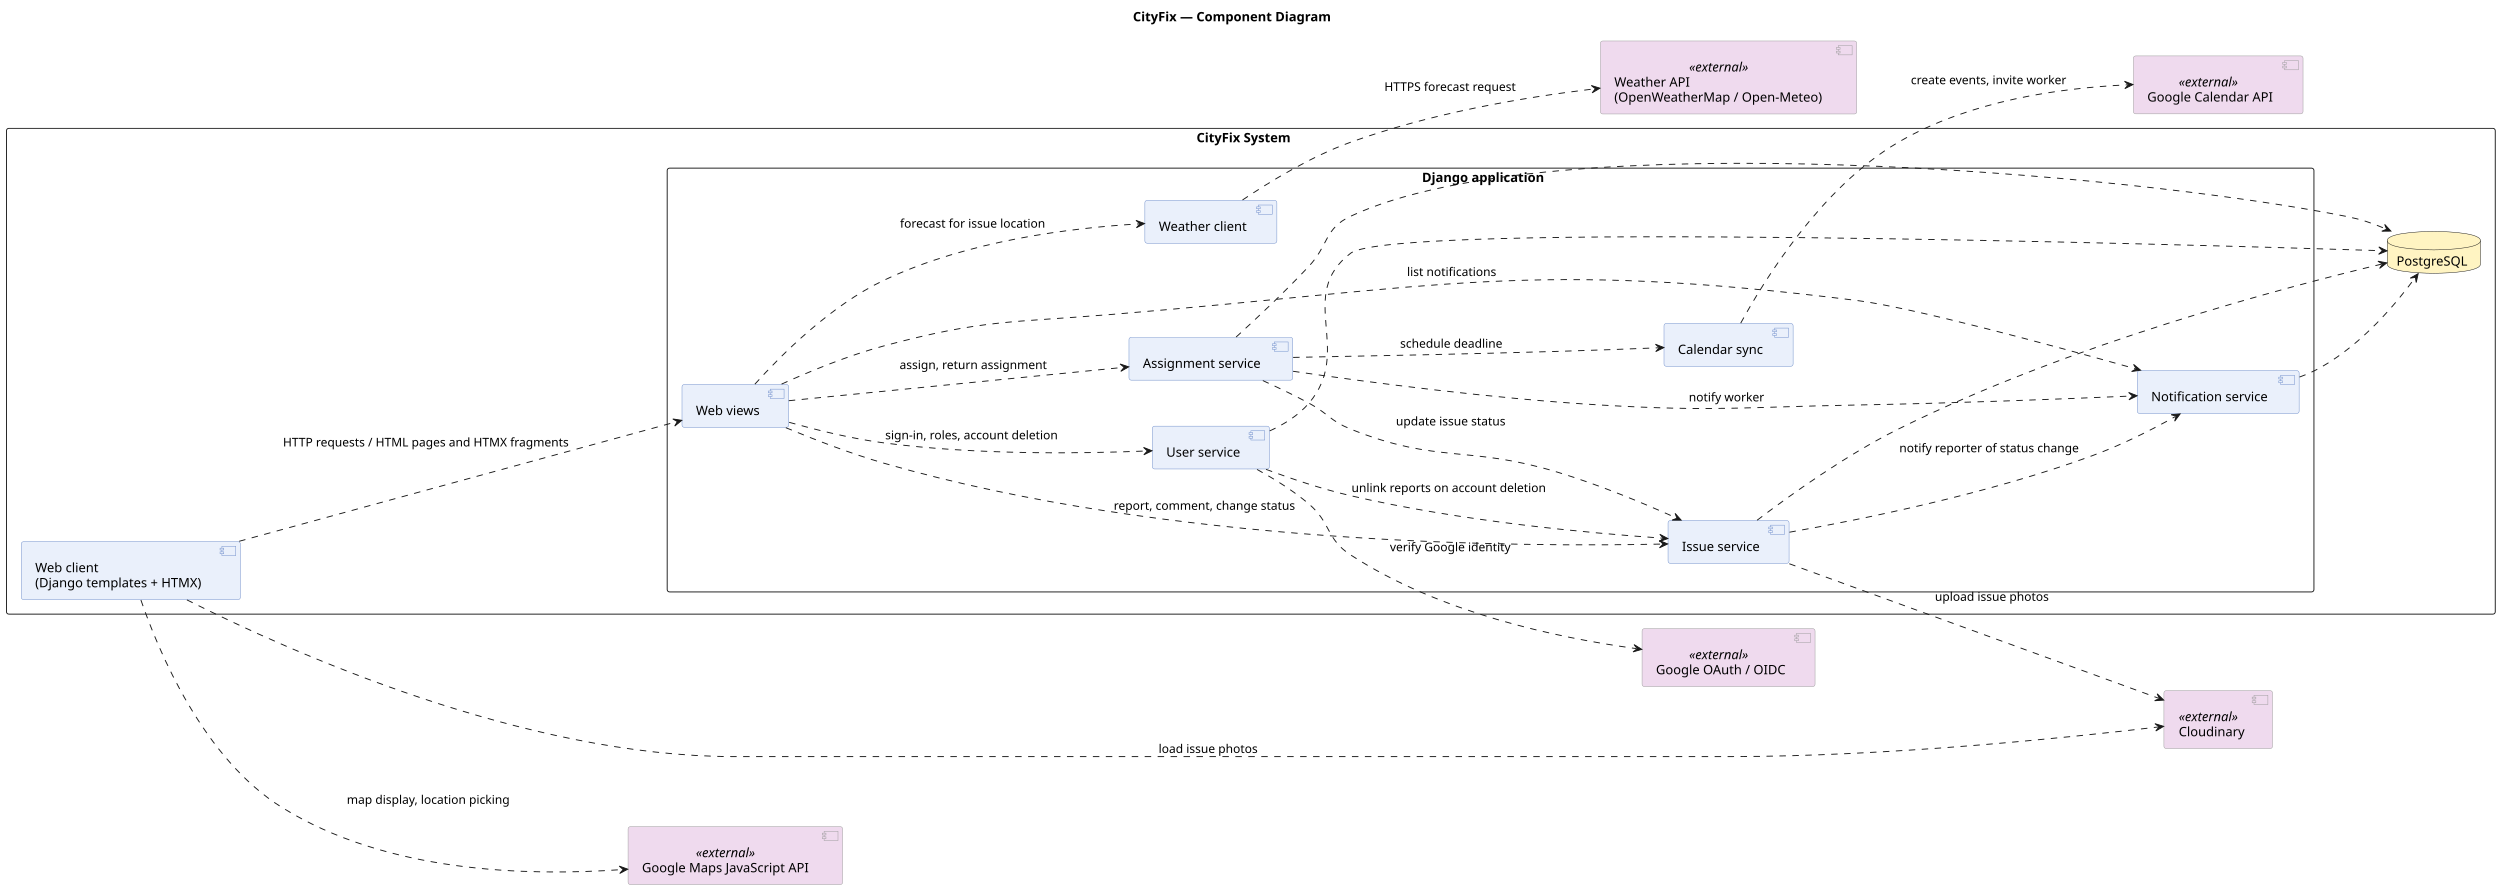
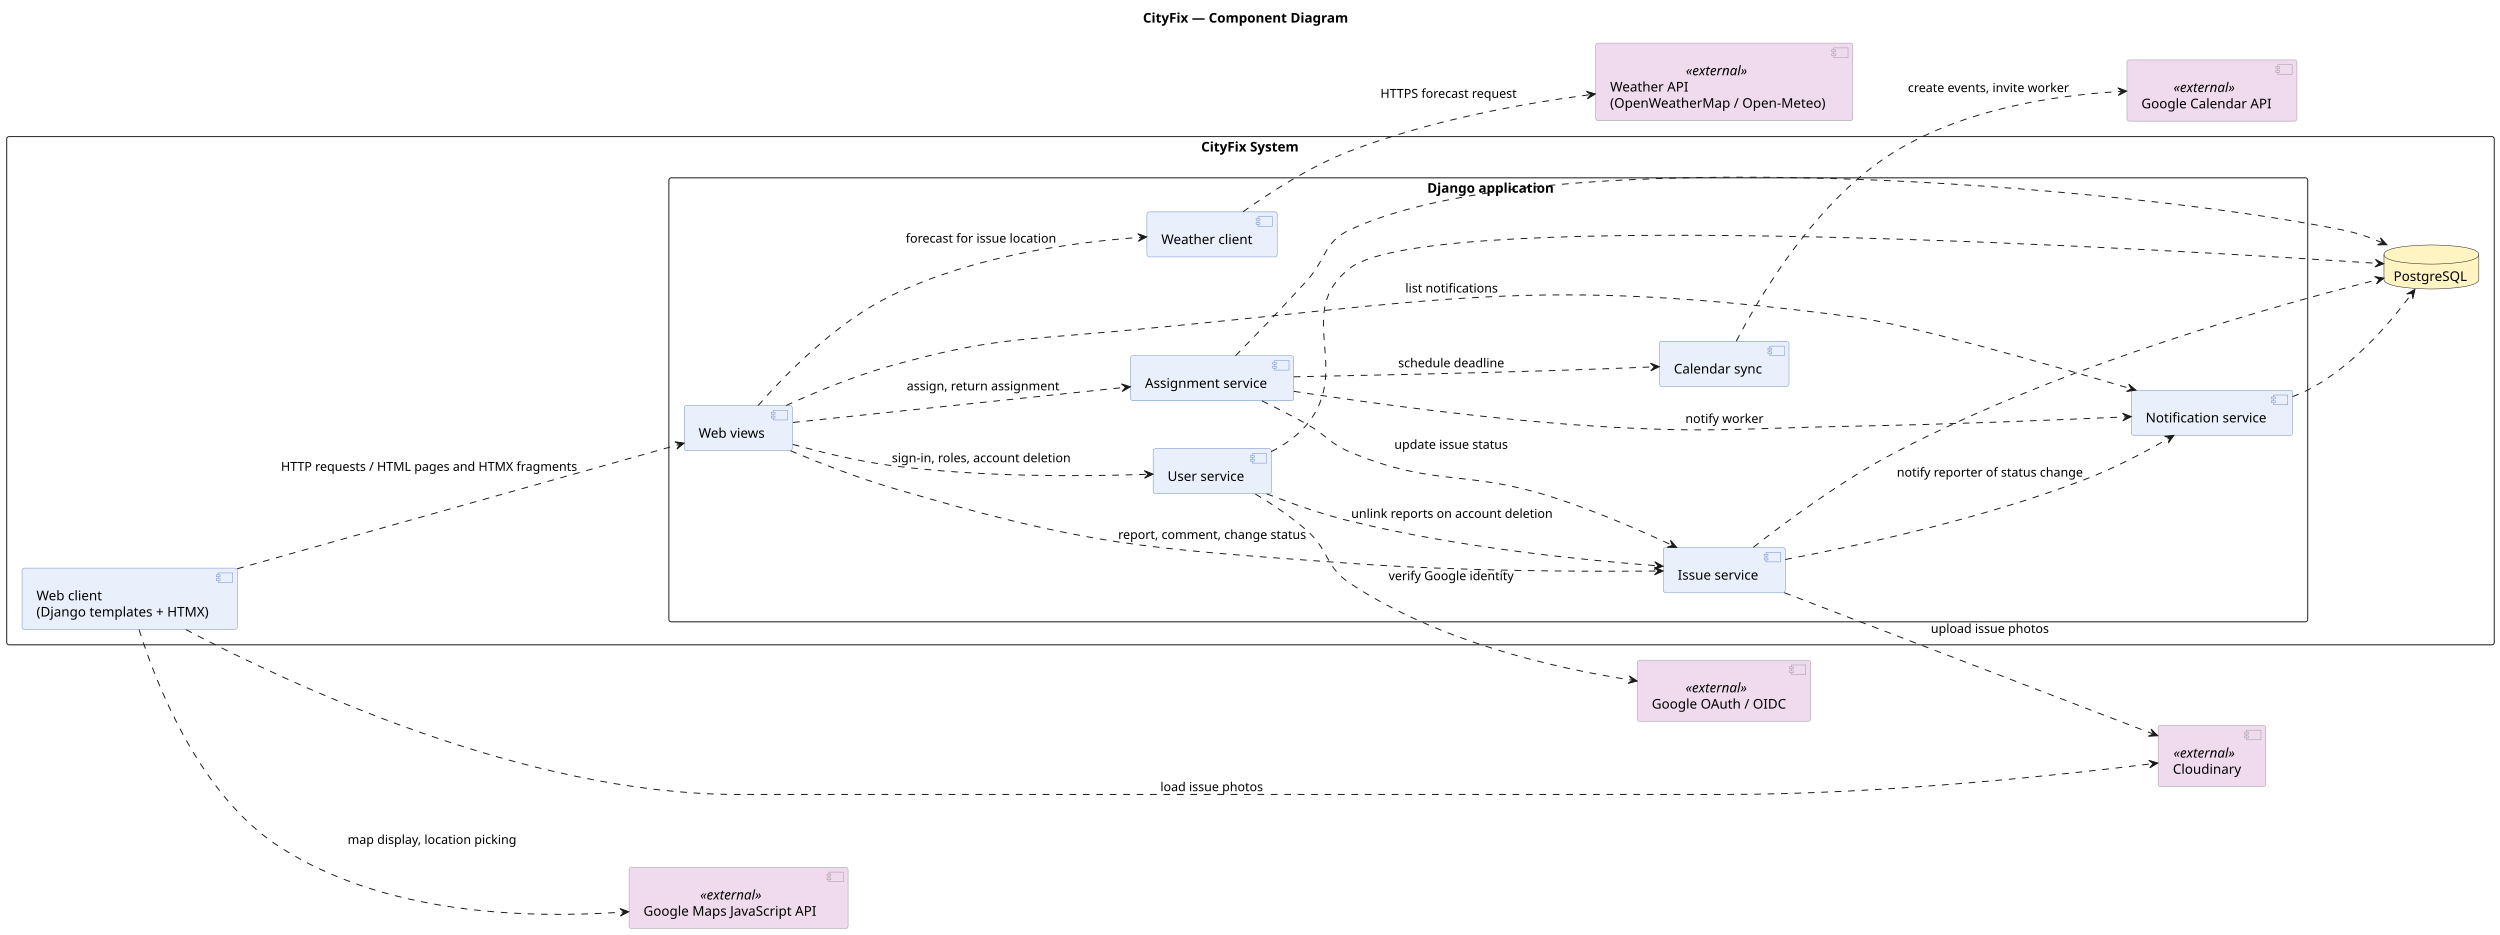
- <svg xmlns="http://www.w3.org/2000/svg" contentStyleType="text/css" data-diagram-type="DESCRIPTION" height="962px" preserveAspectRatio="none" style="width:2702px;height:962px;background:#FFFFFF;" version="1.1" viewBox="0 0 2702 962" width="2702px" zoomAndPan="magnify">
+ <svg xmlns="http://www.w3.org/2000/svg" contentStyleType="text/css" data-diagram-type="DESCRIPTION" height="974px" preserveAspectRatio="none" style="width:2607px;height:974px;background:#FFFFFF;" version="1.1" viewBox="0 0 2607 974" width="2607px" zoomAndPan="magnify">
  <defs />
  <g>
    <g class="title" data-source-line="1">
-       <text fill="#000000" font-family="sans-serif" font-size="14" font-weight="bold" lengthAdjust="spacing" textLength="239.976" x="1224.452" y="22.995">CityFix — Component Diagram</text>
+       <text fill="#000000" font-family="sans-serif" font-size="14" font-weight="bold" lengthAdjust="spacing" textLength="209.296" x="1191.852" y="23.562">CityFix — Component Diagram</text>
    </g>
    <g class="cluster" data-entity="CityFix System" data-source-line="12" data-uid="ent0002" id="cluster_CityFix System">
-       <rect fill="none" height="525" rx="2.5" ry="2.5" style="stroke:#181818;stroke-width:1;" width="2689.88" x="7" y="138.737" />
-       <text fill="#000000" font-family="sans-serif" font-size="14" font-weight="bold" lengthAdjust="spacing" textLength="117.476" x="1293.202" y="153.732">CityFix System</text>
+       <rect fill="none" height="530" rx="2.5" ry="2.5" style="stroke:#181818;stroke-width:1;" width="2594" x="7" y="142.44" />
+       <text fill="#000000" font-family="sans-serif" font-size="14" font-weight="bold" lengthAdjust="spacing" textLength="102.833" x="1252.583" y="158.002">CityFix System</text>
    </g>
    <g class="cluster" data-entity="Django application" data-source-line="14" data-uid="ent0004" id="cluster_Django application">
-       <rect fill="none" height="458" rx="2.5" ry="2.5" style="stroke:#181818;stroke-width:1;" width="1779.8" x="721.1" y="181.737" />
-       <text fill="#000000" font-family="sans-serif" font-size="14" font-weight="bold" lengthAdjust="spacing" textLength="148.258" x="1536.871" y="196.732">Django application</text>
+       <rect fill="none" height="463" rx="2.5" ry="2.5" style="stroke:#181818;stroke-width:1;" width="1709" x="697.5" y="185.44" />
+       <text fill="#000000" font-family="sans-serif" font-size="14" font-weight="bold" lengthAdjust="spacing" textLength="127.449" x="1488.275" y="201.002">Django application</text>
    </g>
    <g class="entity" data-entity="web" data-source-line="13" data-uid="ent0003" id="entity_web">
-       <rect fill="#EAF0FB" height="62.594" rx="2.5" ry="2.5" style="stroke:#6B8BC9;stroke-width:0.5;" width="236.82" x="23" y="585.447" />
-       <rect fill="#EAF0FB" height="10" style="stroke:#6B8BC9;stroke-width:0.5;" width="15" x="239.82" y="590.447" />
-       <rect fill="#EAF0FB" height="2" style="stroke:#6B8BC9;stroke-width:0.5;" width="4" x="237.82" y="592.447" />
-       <rect fill="#EAF0FB" height="2" style="stroke:#6B8BC9;stroke-width:0.5;" width="4" x="237.82" y="596.447" />
-       <text fill="#000000" font-family="sans-serif" font-size="14" lengthAdjust="spacing" textLength="74.245" x="38" y="618.442">Web client</text>
-       <text fill="#000000" font-family="sans-serif" font-size="14" lengthAdjust="spacing" textLength="196.82" x="38" y="634.739">(Django templates + HTMX)</text>
+       <rect fill="#EAF0FB" height="63.879" rx="2.5" ry="2.5" style="stroke:#6B8BC9;stroke-width:0.5;" width="224.495" x="23" y="592.439" />
+       <rect fill="#EAF0FB" height="10" style="stroke:#6B8BC9;stroke-width:0.5;" width="15" x="227.495" y="597.439" />
+       <rect fill="#EAF0FB" height="2" style="stroke:#6B8BC9;stroke-width:0.5;" width="4" x="225.495" y="599.439" />
+       <rect fill="#EAF0FB" height="2" style="stroke:#6B8BC9;stroke-width:0.5;" width="4" x="225.495" y="603.439" />
+       <text fill="#000000" font-family="sans-serif" font-size="14" lengthAdjust="spacing" textLength="70.26" x="38" y="626.002">Web client</text>
+       <text fill="#000000" font-family="sans-serif" font-size="14" lengthAdjust="spacing" textLength="184.495" x="38" y="642.941">(Django templates + HTMX)</text>
    </g>
    <g class="entity" data-entity="db" data-source-line="23" data-uid="ent0012" id="entity_db">
-       <path d="M2580.13,260.087 C2580.13,250.087 2630.506,250.087 2630.506,250.087 C2630.506,250.087 2680.883,250.087 2680.883,260.087 L2680.883,285.384 C2680.883,295.384 2630.506,295.384 2630.506,295.384 C2630.506,295.384 2580.13,295.384 2580.13,285.384 L2580.13,260.087" fill="#FFF4C2" style="stroke:#181818;stroke-width:0.5;" />
-       <path d="M2580.13,260.087 C2580.13,270.087 2630.506,270.087 2630.506,270.087 C2630.506,270.087 2680.883,270.087 2680.883,260.087" fill="none" style="stroke:#181818;stroke-width:0.5;" />
-       <text fill="#000000" font-family="sans-serif" font-size="14" lengthAdjust="spacing" textLength="80.753" x="2590.13" y="287.082">PostgreSQL</text>
+       <path d="M2486,265.44 C2486,255.44 2535.464,255.44 2535.464,255.44 C2535.464,255.44 2584.928,255.44 2584.928,265.44 L2584.928,291.379 C2584.928,301.379 2535.464,301.379 2535.464,301.379 C2535.464,301.379 2486,301.379 2486,291.379 L2486,265.44" fill="#FFF4C2" style="stroke:#181818;stroke-width:0.5;" />
+       <path d="M2486,265.44 C2486,275.44 2535.464,275.44 2535.464,275.44 C2535.464,275.44 2584.928,275.44 2584.928,265.44" fill="none" style="stroke:#181818;stroke-width:0.5;" />
+       <text fill="#000000" font-family="sans-serif" font-size="14" lengthAdjust="spacing" textLength="78.928" x="2496" y="293.002">PostgreSQL</text>
    </g>
    <g class="entity" data-entity="views" data-source-line="15" data-uid="ent0005" id="entity_views">
-       <rect fill="#EAF0FB" height="46.297" rx="2.5" ry="2.5" style="stroke:#6B8BC9;stroke-width:0.5;" width="115.325" x="737.1" y="415.587" />
-       <rect fill="#EAF0FB" height="10" style="stroke:#6B8BC9;stroke-width:0.5;" width="15" x="832.425" y="420.587" />
-       <rect fill="#EAF0FB" height="2" style="stroke:#6B8BC9;stroke-width:0.5;" width="4" x="830.425" y="422.587" />
-       <rect fill="#EAF0FB" height="2" style="stroke:#6B8BC9;stroke-width:0.5;" width="4" x="830.425" y="426.587" />
-       <text fill="#000000" font-family="sans-serif" font-size="14" lengthAdjust="spacing" textLength="75.325" x="752.1" y="448.582">Web views</text>
+       <rect fill="#EAF0FB" height="46.94" rx="2.5" ry="2.5" style="stroke:#6B8BC9;stroke-width:0.5;" width="112.734" x="713.5" y="422.94" />
+       <rect fill="#EAF0FB" height="10" style="stroke:#6B8BC9;stroke-width:0.5;" width="15" x="806.234" y="427.94" />
+       <rect fill="#EAF0FB" height="2" style="stroke:#6B8BC9;stroke-width:0.5;" width="4" x="804.234" y="429.94" />
+       <rect fill="#EAF0FB" height="2" style="stroke:#6B8BC9;stroke-width:0.5;" width="4" x="804.234" y="433.94" />
+       <text fill="#000000" font-family="sans-serif" font-size="14" lengthAdjust="spacing" textLength="72.734" x="728.5" y="456.502">Web views</text>
    </g>
    <g class="entity" data-entity="users" data-source-line="16" data-uid="ent0006" id="entity_users">
-       <rect fill="#EAF0FB" height="46.297" rx="2.5" ry="2.5" style="stroke:#6B8BC9;stroke-width:0.5;" width="126.509" x="1245.45" y="460.587" />
-       <rect fill="#EAF0FB" height="10" style="stroke:#6B8BC9;stroke-width:0.5;" width="15" x="1351.959" y="465.587" />
-       <rect fill="#EAF0FB" height="2" style="stroke:#6B8BC9;stroke-width:0.5;" width="4" x="1349.959" y="467.587" />
-       <rect fill="#EAF0FB" height="2" style="stroke:#6B8BC9;stroke-width:0.5;" width="4" x="1349.959" y="471.587" />
-       <text fill="#000000" font-family="sans-serif" font-size="14" lengthAdjust="spacing" textLength="86.509" x="1260.45" y="493.582">User service</text>
+       <rect fill="#EAF0FB" height="46.94" rx="2.5" ry="2.5" style="stroke:#6B8BC9;stroke-width:0.5;" width="123.419" x="1202.5" y="467.94" />
+       <rect fill="#EAF0FB" height="10" style="stroke:#6B8BC9;stroke-width:0.5;" width="15" x="1305.919" y="472.94" />
+       <rect fill="#EAF0FB" height="2" style="stroke:#6B8BC9;stroke-width:0.5;" width="4" x="1303.919" y="474.94" />
+       <rect fill="#EAF0FB" height="2" style="stroke:#6B8BC9;stroke-width:0.5;" width="4" x="1303.919" y="478.94" />
+       <text fill="#000000" font-family="sans-serif" font-size="14" lengthAdjust="spacing" textLength="83.419" x="1217.5" y="501.502">User service</text>
    </g>
    <g class="entity" data-entity="issues" data-source-line="17" data-uid="ent0007" id="entity_issues">
-       <rect fill="#EAF0FB" height="46.297" rx="2.5" ry="2.5" style="stroke:#6B8BC9;stroke-width:0.5;" width="130.802" x="1802.83" y="562.587" />
-       <rect fill="#EAF0FB" height="10" style="stroke:#6B8BC9;stroke-width:0.5;" width="15" x="1913.632" y="567.587" />
-       <rect fill="#EAF0FB" height="2" style="stroke:#6B8BC9;stroke-width:0.5;" width="4" x="1911.632" y="569.587" />
-       <rect fill="#EAF0FB" height="2" style="stroke:#6B8BC9;stroke-width:0.5;" width="4" x="1911.632" y="573.587" />
-       <text fill="#000000" font-family="sans-serif" font-size="14" lengthAdjust="spacing" textLength="90.802" x="1817.83" y="595.582">Issue service</text>
+       <rect fill="#EAF0FB" height="46.94" rx="2.5" ry="2.5" style="stroke:#6B8BC9;stroke-width:0.5;" width="127.158" x="1734.5" y="570.939" />
+       <rect fill="#EAF0FB" height="10" style="stroke:#6B8BC9;stroke-width:0.5;" width="15" x="1841.658" y="575.939" />
+       <rect fill="#EAF0FB" height="2" style="stroke:#6B8BC9;stroke-width:0.5;" width="4" x="1839.658" y="577.939" />
+       <rect fill="#EAF0FB" height="2" style="stroke:#6B8BC9;stroke-width:0.5;" width="4" x="1839.658" y="581.939" />
+       <text fill="#000000" font-family="sans-serif" font-size="14" lengthAdjust="spacing" textLength="87.158" x="1749.5" y="604.502">Issue service</text>
    </g>
    <g class="entity" data-entity="assignments" data-source-line="18" data-uid="ent0008" id="entity_assignments">
-       <rect fill="#EAF0FB" height="46.297" rx="2.5" ry="2.5" style="stroke:#6B8BC9;stroke-width:0.5;" width="177.026" x="1220.19" y="364.587" />
-       <rect fill="#EAF0FB" height="10" style="stroke:#6B8BC9;stroke-width:0.5;" width="15" x="1377.216" y="369.587" />
-       <rect fill="#EAF0FB" height="2" style="stroke:#6B8BC9;stroke-width:0.5;" width="4" x="1375.216" y="371.587" />
-       <rect fill="#EAF0FB" height="2" style="stroke:#6B8BC9;stroke-width:0.5;" width="4" x="1375.216" y="375.587" />
-       <text fill="#000000" font-family="sans-serif" font-size="14" lengthAdjust="spacing" textLength="137.026" x="1235.19" y="397.582">Assignment service</text>
+       <rect fill="#EAF0FB" height="46.94" rx="2.5" ry="2.5" style="stroke:#6B8BC9;stroke-width:0.5;" width="170.143" x="1179" y="370.94" />
+       <rect fill="#EAF0FB" height="10" style="stroke:#6B8BC9;stroke-width:0.5;" width="15" x="1329.143" y="375.94" />
+       <rect fill="#EAF0FB" height="2" style="stroke:#6B8BC9;stroke-width:0.5;" width="4" x="1327.143" y="377.94" />
+       <rect fill="#EAF0FB" height="2" style="stroke:#6B8BC9;stroke-width:0.5;" width="4" x="1327.143" y="381.94" />
+       <text fill="#000000" font-family="sans-serif" font-size="14" lengthAdjust="spacing" textLength="130.143" x="1194" y="404.502">Assignment service</text>
    </g>
    <g class="entity" data-entity="notifications" data-source-line="19" data-uid="ent0009" id="entity_notifications">
-       <rect fill="#EAF0FB" height="46.297" rx="2.5" ry="2.5" style="stroke:#6B8BC9;stroke-width:0.5;" width="174.928" x="2309.98" y="400.587" />
-       <rect fill="#EAF0FB" height="10" style="stroke:#6B8BC9;stroke-width:0.5;" width="15" x="2464.908" y="405.587" />
-       <rect fill="#EAF0FB" height="2" style="stroke:#6B8BC9;stroke-width:0.5;" width="4" x="2462.908" y="407.587" />
-       <rect fill="#EAF0FB" height="2" style="stroke:#6B8BC9;stroke-width:0.5;" width="4" x="2462.908" y="411.587" />
-       <text fill="#000000" font-family="sans-serif" font-size="14" lengthAdjust="spacing" textLength="134.928" x="2324.98" y="433.582">Notification service</text>
+       <rect fill="#EAF0FB" height="46.94" rx="2.5" ry="2.5" style="stroke:#6B8BC9;stroke-width:0.5;" width="168.16" x="2222.5" y="406.94" />
+       <rect fill="#EAF0FB" height="10" style="stroke:#6B8BC9;stroke-width:0.5;" width="15" x="2370.66" y="411.94" />
+       <rect fill="#EAF0FB" height="2" style="stroke:#6B8BC9;stroke-width:0.5;" width="4" x="2368.66" y="413.94" />
+       <rect fill="#EAF0FB" height="2" style="stroke:#6B8BC9;stroke-width:0.5;" width="4" x="2368.66" y="417.94" />
+       <text fill="#000000" font-family="sans-serif" font-size="14" lengthAdjust="spacing" textLength="128.16" x="2237.5" y="440.502">Notification service</text>
    </g>
    <g class="entity" data-entity="cal" data-source-line="20" data-uid="ent0010" id="entity_cal">
-       <rect fill="#EAF0FB" height="46.297" rx="2.5" ry="2.5" style="stroke:#6B8BC9;stroke-width:0.5;" width="139.552" x="1798.45" y="349.587" />
-       <rect fill="#EAF0FB" height="10" style="stroke:#6B8BC9;stroke-width:0.5;" width="15" x="1918.002" y="354.587" />
-       <rect fill="#EAF0FB" height="2" style="stroke:#6B8BC9;stroke-width:0.5;" width="4" x="1916.002" y="356.587" />
-       <rect fill="#EAF0FB" height="2" style="stroke:#6B8BC9;stroke-width:0.5;" width="4" x="1916.002" y="360.587" />
-       <text fill="#000000" font-family="sans-serif" font-size="14" lengthAdjust="spacing" textLength="99.552" x="1813.45" y="382.582">Calendar sync</text>
+       <rect fill="#EAF0FB" height="46.94" rx="2.5" ry="2.5" style="stroke:#6B8BC9;stroke-width:0.5;" width="135.081" x="1730.5" y="355.94" />
+       <rect fill="#EAF0FB" height="10" style="stroke:#6B8BC9;stroke-width:0.5;" width="15" x="1845.581" y="360.94" />
+       <rect fill="#EAF0FB" height="2" style="stroke:#6B8BC9;stroke-width:0.5;" width="4" x="1843.581" y="362.94" />
+       <rect fill="#EAF0FB" height="2" style="stroke:#6B8BC9;stroke-width:0.5;" width="4" x="1843.581" y="366.94" />
+       <text fill="#000000" font-family="sans-serif" font-size="14" lengthAdjust="spacing" textLength="95.081" x="1745.5" y="389.502">Calendar sync</text>
    </g>
    <g class="entity" data-entity="wx" data-source-line="21" data-uid="ent0011" id="entity_wx">
-       <rect fill="#EAF0FB" height="46.297" rx="2.5" ry="2.5" style="stroke:#6B8BC9;stroke-width:0.5;" width="142.669" x="1237.37" y="216.587" />
-       <rect fill="#EAF0FB" height="10" style="stroke:#6B8BC9;stroke-width:0.5;" width="15" x="1360.039" y="221.587" />
-       <rect fill="#EAF0FB" height="2" style="stroke:#6B8BC9;stroke-width:0.5;" width="4" x="1358.039" y="223.587" />
-       <rect fill="#EAF0FB" height="2" style="stroke:#6B8BC9;stroke-width:0.5;" width="4" x="1358.039" y="227.587" />
-       <text fill="#000000" font-family="sans-serif" font-size="14" lengthAdjust="spacing" textLength="102.669" x="1252.37" y="249.582">Weather client</text>
+       <rect fill="#EAF0FB" height="46.94" rx="2.5" ry="2.5" style="stroke:#6B8BC9;stroke-width:0.5;" width="135.84" x="1196" y="220.94" />
+       <rect fill="#EAF0FB" height="10" style="stroke:#6B8BC9;stroke-width:0.5;" width="15" x="1311.84" y="225.94" />
+       <rect fill="#EAF0FB" height="2" style="stroke:#6B8BC9;stroke-width:0.5;" width="4" x="1309.84" y="227.94" />
+       <rect fill="#EAF0FB" height="2" style="stroke:#6B8BC9;stroke-width:0.5;" width="4" x="1309.84" y="231.94" />
+       <text fill="#000000" font-family="sans-serif" font-size="14" lengthAdjust="spacing" textLength="95.84" x="1211" y="254.502">Weather client</text>
    </g>
    <g class="entity" data-entity="maps" data-source-line="25" data-uid="ent0013" id="entity_maps">
-       <rect fill="#EFDAEE" height="62.594" rx="2.5" ry="2.5" style="stroke:#999999;stroke-width:0.5;" width="231.885" x="678.82" y="893.447" />
-       <rect fill="#EFDAEE" height="10" style="stroke:#999999;stroke-width:0.5;" width="15" x="890.705" y="898.447" />
-       <rect fill="#EFDAEE" height="2" style="stroke:#999999;stroke-width:0.5;" width="4" x="888.705" y="900.447" />
-       <rect fill="#EFDAEE" height="2" style="stroke:#999999;stroke-width:0.5;" width="4" x="888.705" y="904.447" />
-       <text fill="#000000" font-family="sans-serif" font-size="14" font-style="italic" lengthAdjust="spacing" textLength="75.38" x="752.072" y="926.442">«external»</text>
-       <text fill="#000000" font-family="sans-serif" font-size="14" lengthAdjust="spacing" textLength="191.885" x="693.82" y="942.739">Google Maps JavaScript API</text>
+       <rect fill="#EFDAEE" height="63.879" rx="2.5" ry="2.5" style="stroke:#999999;stroke-width:0.5;" width="228.392" x="656" y="904.439" />
+       <rect fill="#EFDAEE" height="10" style="stroke:#999999;stroke-width:0.5;" width="15" x="864.392" y="909.439" />
+       <rect fill="#EFDAEE" height="2" style="stroke:#999999;stroke-width:0.5;" width="4" x="862.392" y="911.439" />
+       <rect fill="#EFDAEE" height="2" style="stroke:#999999;stroke-width:0.5;" width="4" x="862.392" y="915.439" />
+       <text fill="#000000" font-family="sans-serif" font-size="14" font-style="italic" lengthAdjust="spacing" textLength="70.212" x="730.09" y="938.002">«external»</text>
+       <text fill="#000000" font-family="sans-serif" font-size="14" lengthAdjust="spacing" textLength="188.392" x="671" y="954.941">Google Maps JavaScript API</text>
    </g>
    <g class="entity" data-entity="oauth" data-source-line="26" data-uid="ent0014" id="entity_oauth">
-       <rect fill="#EFDAEE" height="62.594" rx="2.5" ry="2.5" style="stroke:#999999;stroke-width:0.5;" width="186.973" x="1774.74" y="679.447" />
-       <rect fill="#EFDAEE" height="10" style="stroke:#999999;stroke-width:0.5;" width="15" x="1941.713" y="684.447" />
-       <rect fill="#EFDAEE" height="2" style="stroke:#999999;stroke-width:0.5;" width="4" x="1939.713" y="686.447" />
-       <rect fill="#EFDAEE" height="2" style="stroke:#999999;stroke-width:0.5;" width="4" x="1939.713" y="690.447" />
-       <text fill="#000000" font-family="sans-serif" font-size="14" font-style="italic" lengthAdjust="spacing" textLength="75.38" x="1825.536" y="712.442">«external»</text>
-       <text fill="#000000" font-family="sans-serif" font-size="14" lengthAdjust="spacing" textLength="146.973" x="1789.74" y="728.739">Google OAuth / OIDC</text>
+       <rect fill="#EFDAEE" height="63.879" rx="2.5" ry="2.5" style="stroke:#999999;stroke-width:0.5;" width="180.526" x="1707.5" y="688.439" />
+       <rect fill="#EFDAEE" height="10" style="stroke:#999999;stroke-width:0.5;" width="15" x="1868.026" y="693.439" />
+       <rect fill="#EFDAEE" height="2" style="stroke:#999999;stroke-width:0.5;" width="4" x="1866.026" y="695.439" />
+       <rect fill="#EFDAEE" height="2" style="stroke:#999999;stroke-width:0.5;" width="4" x="1866.026" y="699.439" />
+       <text fill="#000000" font-family="sans-serif" font-size="14" font-style="italic" lengthAdjust="spacing" textLength="70.212" x="1757.657" y="722.002">«external»</text>
+       <text fill="#000000" font-family="sans-serif" font-size="14" lengthAdjust="spacing" textLength="140.526" x="1722.5" y="738.941">Google OAuth / OIDC</text>
    </g>
    <g class="entity" data-entity="gcal" data-source-line="27" data-uid="ent0015" id="entity_gcal">
-       <rect fill="#EFDAEE" height="62.594" rx="2.5" ry="2.5" style="stroke:#999999;stroke-width:0.5;" width="183.37" x="2305.75" y="60.447" />
-       <rect fill="#EFDAEE" height="10" style="stroke:#999999;stroke-width:0.5;" width="15" x="2469.12" y="65.447" />
-       <rect fill="#EFDAEE" height="2" style="stroke:#999999;stroke-width:0.5;" width="4" x="2467.12" y="67.447" />
-       <rect fill="#EFDAEE" height="2" style="stroke:#999999;stroke-width:0.5;" width="4" x="2467.12" y="71.447" />
-       <text fill="#000000" font-family="sans-serif" font-size="14" font-style="italic" lengthAdjust="spacing" textLength="75.38" x="2354.745" y="93.442">«external»</text>
-       <text fill="#000000" font-family="sans-serif" font-size="14" lengthAdjust="spacing" textLength="143.37" x="2320.75" y="109.739">Google Calendar API</text>
+       <rect fill="#EFDAEE" height="63.879" rx="2.5" ry="2.5" style="stroke:#999999;stroke-width:0.5;" width="177.225" x="2218" y="62.44" />
+       <rect fill="#EFDAEE" height="10" style="stroke:#999999;stroke-width:0.5;" width="15" x="2375.225" y="67.439" />
+       <rect fill="#EFDAEE" height="2" style="stroke:#999999;stroke-width:0.5;" width="4" x="2373.225" y="69.439" />
+       <rect fill="#EFDAEE" height="2" style="stroke:#999999;stroke-width:0.5;" width="4" x="2373.225" y="73.439" />
+       <text fill="#000000" font-family="sans-serif" font-size="14" font-style="italic" lengthAdjust="spacing" textLength="70.212" x="2266.506" y="96.002">«external»</text>
+       <text fill="#000000" font-family="sans-serif" font-size="14" lengthAdjust="spacing" textLength="137.225" x="2233" y="112.941">Google Calendar API</text>
    </g>
    <g class="entity" data-entity="cloudinary" data-source-line="28" data-uid="ent0016" id="entity_cloudinary">
-       <rect fill="#EFDAEE" height="62.594" rx="2.5" ry="2.5" style="stroke:#999999;stroke-width:0.5;" width="117.38" x="2338.75" y="746.447" />
-       <rect fill="#EFDAEE" height="10" style="stroke:#999999;stroke-width:0.5;" width="15" x="2436.13" y="751.447" />
-       <rect fill="#EFDAEE" height="2" style="stroke:#999999;stroke-width:0.5;" width="4" x="2434.13" y="753.447" />
-       <rect fill="#EFDAEE" height="2" style="stroke:#999999;stroke-width:0.5;" width="4" x="2434.13" y="757.447" />
-       <text fill="#000000" font-family="sans-serif" font-size="14" font-style="italic" lengthAdjust="spacing" textLength="75.38" x="2354.75" y="779.442">«external»</text>
-       <text fill="#000000" font-family="sans-serif" font-size="14" lengthAdjust="spacing" textLength="75.373" x="2354.753" y="795.739">Cloudinary</text>
+       <rect fill="#EFDAEE" height="63.879" rx="2.5" ry="2.5" style="stroke:#999999;stroke-width:0.5;" width="112.212" x="2250.5" y="756.439" />
+       <rect fill="#EFDAEE" height="10" style="stroke:#999999;stroke-width:0.5;" width="15" x="2342.712" y="761.439" />
+       <rect fill="#EFDAEE" height="2" style="stroke:#999999;stroke-width:0.5;" width="4" x="2340.712" y="763.439" />
+       <rect fill="#EFDAEE" height="2" style="stroke:#999999;stroke-width:0.5;" width="4" x="2340.712" y="767.439" />
+       <text fill="#000000" font-family="sans-serif" font-size="14" font-style="italic" lengthAdjust="spacing" textLength="70.212" x="2266.5" y="790.002">«external»</text>
+       <text fill="#000000" font-family="sans-serif" font-size="14" lengthAdjust="spacing" textLength="71.524" x="2265.844" y="806.941">Cloudinary</text>
    </g>
    <g class="entity" data-entity="weather" data-source-line="29" data-uid="ent0017" id="entity_weather">
-       <rect fill="#EFDAEE" height="78.891" rx="2.5" ry="2.5" style="stroke:#999999;stroke-width:0.5;" width="277.05" x="1729.71" y="44.297" />
-       <rect fill="#EFDAEE" height="10" style="stroke:#999999;stroke-width:0.5;" width="15" x="1986.76" y="49.297" />
-       <rect fill="#EFDAEE" height="2" style="stroke:#999999;stroke-width:0.5;" width="4" x="1984.76" y="51.297" />
-       <rect fill="#EFDAEE" height="2" style="stroke:#999999;stroke-width:0.5;" width="4" x="1984.76" y="55.297" />
-       <text fill="#000000" font-family="sans-serif" font-size="14" font-style="italic" lengthAdjust="spacing" textLength="75.38" x="1825.545" y="77.292">«external»</text>
-       <text fill="#000000" font-family="sans-serif" font-size="14" lengthAdjust="spacing" textLength="86.365" x="1744.71" y="93.589">Weather API</text>
-       <text fill="#000000" font-family="sans-serif" font-size="14" lengthAdjust="spacing" textLength="237.05" x="1744.71" y="109.886">(OpenWeatherMap / Open-Meteo)</text>
+       <rect fill="#EFDAEE" height="80.818" rx="2.5" ry="2.5" style="stroke:#999999;stroke-width:0.5;" width="268.129" x="1664" y="44.94" />
+       <rect fill="#EFDAEE" height="10" style="stroke:#999999;stroke-width:0.5;" width="15" x="1912.129" y="49.94" />
+       <rect fill="#EFDAEE" height="2" style="stroke:#999999;stroke-width:0.5;" width="4" x="1910.129" y="51.94" />
+       <rect fill="#EFDAEE" height="2" style="stroke:#999999;stroke-width:0.5;" width="4" x="1910.129" y="55.94" />
+       <text fill="#000000" font-family="sans-serif" font-size="14" font-style="italic" lengthAdjust="spacing" textLength="70.212" x="1757.958" y="78.502">«external»</text>
+       <text fill="#000000" font-family="sans-serif" font-size="14" lengthAdjust="spacing" textLength="82.407" x="1679" y="95.441">Weather API</text>
+       <text fill="#000000" font-family="sans-serif" font-size="14" lengthAdjust="spacing" textLength="228.129" x="1679" y="112.381">(OpenWeatherMap / Open-Meteo)</text>
    </g>
    <g class="link" data-entity-1="web" data-entity-2="views" data-source-line="31" data-uid="lnk18" id="link_web_views">
-       <path d="M258.48,585.017 C399.11,546.587 624.612,484.969 731.092,455.869" fill="none" id="web-to-views" style="stroke:#181818;stroke-width:1;stroke-dasharray:7,7;" />
-       <polygon fill="#181818" points="736.88,454.287,727.144,452.801,732.057,455.605,729.253,460.518,736.88,454.287" style="stroke:#181818;stroke-width:1;" />
-       <text fill="#000000" font-family="sans-serif" font-size="13" lengthAdjust="spacing" textLength="327.901" x="305.82" y="482.544">HTTP requests / HTML pages and HTMX fragments</text>
+       <path d="M247.35,593.13 C383.75,554.769 603.704,492.924 707.664,463.684" fill="none" id="web-to-views" style="stroke:#181818;stroke-width:1;stroke-dasharray:7,7;" />
+       <polygon fill="#181818" points="713.44,462.06,703.693,460.646,708.627,463.413,705.859,468.347,713.44,462.06" style="stroke:#181818;stroke-width:1;" />
+       <text fill="#000000" font-family="sans-serif" font-size="13" lengthAdjust="spacing" textLength="317.865" x="293" y="491.033">HTTP requests / HTML pages and HTMX fragments</text>
    </g>
    <g class="link" data-entity-1="web" data-entity-2="maps" data-source-line="32" data-uid="lnk19" id="link_web_maps">
-       <path d="M152.29,648.497 C171.55,704.517 219.86,819.987 304.82,872.737 C417.41,942.657 567.275,947.323 672.505,939.833" fill="none" id="web-to-maps" style="stroke:#181818;stroke-width:1;stroke-dasharray:7,7;" />
-       <polygon fill="#181818" points="678.49,939.407,669.229,936.056,673.503,939.762,669.797,944.036,678.49,939.407" style="stroke:#181818;stroke-width:1;" />
-       <text fill="#000000" font-family="sans-serif" font-size="13" lengthAdjust="spacing" textLength="189.795" x="374.82" y="868.804">map display, location picking</text>
+       <path d="M145.01,656.48 C162.76,713.039 208.02,829.649 292,883.439 C400.75,953.1 546.694,958.242 649.644,951.142" fill="none" id="web-to-maps" style="stroke:#181818;stroke-width:1;stroke-dasharray:7,7;" />
+       <polygon fill="#181818" points="655.63,950.73,646.376,947.358,650.642,951.073,646.927,955.339,655.63,950.73" style="stroke:#181818;stroke-width:1;" />
+       <text fill="#000000" font-family="sans-serif" font-size="13" lengthAdjust="spacing" textLength="178.065" x="362.5" y="880.033">map display, location picking</text>
    </g>
    <g class="link" data-entity-1="web" data-entity-2="cloudinary" data-source-line="33" data-uid="lnk20" id="link_web_cloudinary">
-       <path d="M202.02,648.367 C314.43,704.967 566.84,817.737 793.76,817.737 C793.76,817.737 793.76,817.737 1869.23,817.737 C2040.19,817.737 2235.492,797.276 2332.472,785.736" fill="none" id="web-to-cloudinary" style="stroke:#181818;stroke-width:1;stroke-dasharray:7,7;" />
-       <polygon fill="#181818" points="2338.43,785.027,2329.02,782.118,2333.465,785.618,2329.966,790.062,2338.43,785.027" style="stroke:#181818;stroke-width:1;" />
-       <text fill="#000000" font-family="sans-serif" font-size="13" lengthAdjust="spacing" textLength="113.712" x="1252.21" y="813.804">load issue photos</text>
+       <path d="M193.77,656.539 C302.73,713.99 547.6,828.439 769,828.439 C769,828.439 769,828.439 1799,828.439 C1963.51,828.439 2151.186,807.948 2244.196,796.418" fill="none" id="web-to-cloudinary" style="stroke:#181818;stroke-width:1;stroke-dasharray:7,7;" />
+       <polygon fill="#181818" points="2250.15,795.679,2240.726,792.817,2245.188,796.295,2241.711,800.756,2250.15,795.679" style="stroke:#181818;stroke-width:1;" />
+       <text fill="#000000" font-family="sans-serif" font-size="13" lengthAdjust="spacing" textLength="108.005" x="1210" y="825.033">load issue photos</text>
    </g>
    <g class="link" data-entity-1="views" data-entity-2="users" data-source-line="34" data-uid="lnk21" id="link_views_users">
-       <path d="M852.89,456.437 C883.13,464.927 921.08,474.227 955.71,478.737 C1056.31,491.857 1168.455,490.311 1239.085,487.431" fill="none" id="views-to-users" style="stroke:#181818;stroke-width:1;stroke-dasharray:7,7;" />
-       <polygon fill="#181818" points="1245.08,487.187,1235.925,483.557,1240.084,487.391,1236.25,491.55,1245.08,487.187" style="stroke:#181818;stroke-width:1;" />
-       <text fill="#000000" font-family="sans-serif" font-size="13" lengthAdjust="spacing" textLength="200.313" x="956.71" y="474.804">sign-in, roles, account deletion</text>
+       <path d="M826.72,463.43 C856.72,471.76 894.54,480.94 929,485.44 C1023.89,497.839 1129.214,496.958 1196.364,494.618" fill="none" id="views-to-users" style="stroke:#181818;stroke-width:1;stroke-dasharray:7,7;" />
+       <polygon fill="#181818" points="1202.36,494.409,1193.226,490.725,1197.363,494.584,1193.505,498.721,1202.36,494.409" style="stroke:#181818;stroke-width:1;" />
+       <text fill="#000000" font-family="sans-serif" font-size="13" lengthAdjust="spacing" textLength="189.922" x="930" y="482.033">sign-in, roles, account deletion</text>
    </g>
    <g class="link" data-entity-1="users" data-entity-2="oauth" data-source-line="35" data-uid="lnk22" id="link_users_oauth">
-       <path d="M1358.62,507.387 C1377.16,517.537 1397.86,530.387 1414.71,544.737 C1438.75,565.227 1433.21,582.547 1459.71,599.737 C1556.13,662.297 1681.316,689.051 1768.496,701.021" fill="none" id="users-to-oauth" style="stroke:#181818;stroke-width:1;stroke-dasharray:7,7;" />
-       <polygon fill="#181818" points="1774.44,701.837,1766.068,696.65,1769.486,701.157,1764.979,704.576,1774.44,701.837" style="stroke:#181818;stroke-width:1;" />
-       <text fill="#000000" font-family="sans-serif" font-size="13" lengthAdjust="spacing" textLength="140.626" x="1502.21" y="595.804">verify Google identity</text>
+       <path d="M1309.07,515.199 C1326.73,525.74 1346.72,539.029 1363,553.439 C1386.65,574.37 1381.63,591.059 1408,608.439 C1499.54,668.769 1618.042,696.235 1701.282,709.215" fill="none" id="users-to-oauth" style="stroke:#181818;stroke-width:1;stroke-dasharray:7,7;" />
+       <polygon fill="#181818" points="1707.21,710.139,1698.934,704.801,1702.27,709.369,1697.701,712.705,1707.21,710.139" style="stroke:#181818;stroke-width:1;" />
+       <text fill="#000000" font-family="sans-serif" font-size="13" lengthAdjust="spacing" textLength="131.676" x="1448" y="605.033">verify Google identity</text>
    </g>
    <g class="link" data-entity-1="users" data-entity-2="issues" data-source-line="36" data-uid="lnk23" id="link_users_issues">
-       <path d="M1368.35,507.307 C1395.71,517.457 1428.96,528.607 1459.71,535.737 C1578.97,563.397 1715.644,576.033 1796.634,581.633" fill="none" id="users-to-issues" style="stroke:#181818;stroke-width:1;stroke-dasharray:7,7;" />
-       <polygon fill="#181818" points="1802.62,582.047,1793.917,577.436,1797.632,581.702,1793.366,585.417,1802.62,582.047" style="stroke:#181818;stroke-width:1;" />
-       <text fill="#000000" font-family="sans-serif" font-size="13" lengthAdjust="spacing" textLength="223.507" x="1460.71" y="531.804">unlink reports on account deletion</text>
+       <path d="M1320.84,514.96 C1346.91,525.1 1378.62,536.26 1408,543.439 C1521.15,571.08 1650.717,584.094 1728.257,589.994" fill="none" id="users-to-issues" style="stroke:#181818;stroke-width:1;stroke-dasharray:7,7;" />
+       <polygon fill="#181818" points="1734.24,590.449,1725.569,585.778,1729.254,590.07,1724.963,593.755,1734.24,590.449" style="stroke:#181818;stroke-width:1;" />
+       <text fill="#000000" font-family="sans-serif" font-size="13" lengthAdjust="spacing" textLength="209.53" x="1409" y="540.033">unlink reports on account deletion</text>
    </g>
    <g class="link" data-entity-1="views" data-entity-2="issues" data-source-line="37" data-uid="lnk24" id="link_views_issues">
-       <path d="M849.35,462.267 C880.03,475.037 919.51,490.297 955.71,500.737 C1263.22,589.457 1644.971,591.328 1796.441,588.028" fill="none" id="views-to-issues" style="stroke:#181818;stroke-width:1;stroke-dasharray:7,7;" />
-       <polygon fill="#181818" points="1802.44,587.897,1793.355,584.094,1797.441,588.006,1793.529,592.092,1802.44,587.897" style="stroke:#181818;stroke-width:1;" />
-       <text fill="#000000" font-family="sans-serif" font-size="13" lengthAdjust="spacing" textLength="210.203" x="1203.71" y="551.024">report, comment, change status</text>
+       <path d="M824.31,470.029 C854.56,482.74 893.39,497.92 929,508.44 C1135.92,569.58 1192.8,571.819 1408,587.439 C1522.86,595.779 1651.28,596.164 1728.25,595.464" fill="none" id="views-to-issues" style="stroke:#181818;stroke-width:1;stroke-dasharray:7,7;" />
+       <polygon fill="#181818" points="1734.25,595.409,1725.214,591.491,1729.25,595.455,1725.287,599.491,1734.25,595.409" style="stroke:#181818;stroke-width:1;" />
+       <text fill="#000000" font-family="sans-serif" font-size="13" lengthAdjust="spacing" textLength="196.206" x="1166" y="562.033">report, comment, change status</text>
    </g>
    <g class="link" data-entity-1="views" data-entity-2="assignments" data-source-line="38" data-uid="lnk25" id="link_views_assignments">
-       <path d="M852.51,433.087 C941.54,424.217 1108.76,407.562 1213.96,397.082" fill="none" id="views-to-assignments" style="stroke:#181818;stroke-width:1;stroke-dasharray:7,7;" />
-       <polygon fill="#181818" points="1219.93,396.487,1210.578,393.399,1214.955,396.983,1211.371,401.359,1219.93,396.487" style="stroke:#181818;stroke-width:1;" />
-       <text fill="#000000" font-family="sans-serif" font-size="13" lengthAdjust="spacing" textLength="169.889" x="972.21" y="398.874">assign, return assignment</text>
+       <path d="M826.96,440.529 C912.97,431.44 1072.263,414.6 1172.793,403.97" fill="none" id="views-to-assignments" style="stroke:#181818;stroke-width:1;stroke-dasharray:7,7;" />
+       <polygon fill="#181818" points="1178.76,403.339,1169.389,400.308,1173.788,403.865,1170.23,408.264,1178.76,403.339" style="stroke:#181818;stroke-width:1;" />
+       <text fill="#000000" font-family="sans-serif" font-size="13" lengthAdjust="spacing" textLength="158.596" x="945.5" y="407.033">assign, return assignment</text>
    </g>
    <g class="link" data-entity-1="views" data-entity-2="notifications" data-source-line="39" data-uid="lnk26" id="link_views_notifications">
-       <path d="M844.73,415.117 C875.84,401.057 917.34,384.007 955.71,373.737 C1062.75,345.107 1092.27,348.887 1202.71,339.737 C1558.9,310.247 1652.1,280.397 2006.75,324.737 C2065.54,332.087 2211.933,371.596 2307.783,398.486" fill="none" id="views-to-notifications" style="stroke:#181818;stroke-width:1;stroke-dasharray:7,7;" />
-       <polygon fill="#181818" points="2313.56,400.107,2305.975,393.825,2308.746,398.756,2303.814,401.527,2313.56,400.107" style="stroke:#181818;stroke-width:1;" />
-       <text fill="#000000" font-family="sans-serif" font-size="13" lengthAdjust="spacing" textLength="103.105" x="1520.71" y="298.324">list notifications</text>
+       <path d="M819.74,422.839 C850.45,408.87 891.27,391.909 929,381.44 C1031.23,353.05 1059.33,355.05 1165,345.44 C1504.55,314.55 1593.96,285.969 1932,330.44 C1988.74,337.899 2129.816,378.078 2221.576,405.218" fill="none" id="views-to-notifications" style="stroke:#181818;stroke-width:1;stroke-dasharray:7,7;" />
+       <polygon fill="#181818" points="2227.33,406.92,2219.834,400.531,2222.535,405.501,2217.565,408.203,2227.33,406.92" style="stroke:#181818;stroke-width:1;" />
+       <text fill="#000000" font-family="sans-serif" font-size="13" lengthAdjust="spacing" textLength="96.37" x="1465.5" y="305.033">list notifications</text>
    </g>
    <g class="link" data-entity-1="assignments" data-entity-2="issues" data-source-line="40" data-uid="lnk27" id="link_assignments_issues">
-       <path d="M1364.85,411.347 C1381.12,418.737 1398.81,427.207 1414.71,435.737 C1435.46,446.877 1437.84,454.977 1459.71,463.737 C1554.53,501.757 1587.05,480.757 1684.71,510.737 C1730.56,524.817 1775.377,543.469 1811.537,559.709" fill="none" id="assignments-to-issues" style="stroke:#181818;stroke-width:1;stroke-dasharray:7,7;" />
-       <polygon fill="#181818" points="1817.01,562.167,1810.439,554.831,1812.449,560.118,1807.161,562.129,1817.01,562.167" style="stroke:#181818;stroke-width:1;" />
-       <text fill="#000000" font-family="sans-serif" font-size="13" lengthAdjust="spacing" textLength="127.41" x="1508.71" y="459.804">update issue status</text>
+       <path d="M1315.94,417.99 C1331.26,425.45 1347.99,433.959 1363,442.44 C1383.72,454.139 1386.05,462.269 1408,471.44 C1496.65,508.479 1527.54,489.01 1619,518.439 C1663.94,532.899 1707.732,551.845 1743.002,568.285" fill="none" id="assignments-to-issues" style="stroke:#181818;stroke-width:1;stroke-dasharray:7,7;" />
+       <polygon fill="#181818" points="1748.44,570.819,1741.973,563.392,1743.908,568.707,1738.593,570.643,1748.44,570.819" style="stroke:#181818;stroke-width:1;" />
+       <text fill="#000000" font-family="sans-serif" font-size="13" lengthAdjust="spacing" textLength="119.406" x="1454" y="468.033">update issue status</text>
    </g>
    <g class="link" data-entity-1="assignments" data-entity-2="cal" data-source-line="41" data-uid="lnk28" id="link_assignments_cal">
-       <path d="M1397.61,386.287 C1473.61,384.927 1586.42,382.677 1684.71,379.737 C1722.27,378.617 1758.165,377.279 1792.335,375.899" fill="none" id="assignments-to-cal" style="stroke:#181818;stroke-width:1;stroke-dasharray:7,7;" />
-       <polygon fill="#181818" points="1798.33,375.657,1789.176,372.023,1793.334,375.859,1789.499,380.017,1798.33,375.657" style="stroke:#181818;stroke-width:1;" />
-       <text fill="#000000" font-family="sans-serif" font-size="13" lengthAdjust="spacing" textLength="118.32" x="1513.21" y="375.804">schedule deadline</text>
+       <path d="M1349.05,392.94 C1420.79,391.56 1526.68,389.3 1619,386.44 C1655.79,385.3 1690.835,383.957 1724.235,382.577" fill="none" id="assignments-to-cal" style="stroke:#181818;stroke-width:1;stroke-dasharray:7,7;" />
+       <polygon fill="#181818" points="1730.23,382.329,1721.072,378.704,1725.234,382.536,1721.403,386.698,1730.23,382.329" style="stroke:#181818;stroke-width:1;" />
+       <text fill="#000000" font-family="sans-serif" font-size="13" lengthAdjust="spacing" textLength="111.941" x="1458" y="383.033">schedule deadline</text>
    </g>
    <g class="link" data-entity-1="assignments" data-entity-2="notifications" data-source-line="42" data-uid="lnk29" id="link_assignments_notifications">
-       <path d="M1397.52,401.267 C1482.31,413.597 1614.44,430.907 1729.71,437.737 C1852.62,445.027 1883.64,439.947 2006.75,437.737 C2110.99,435.867 2224.846,431.448 2303.796,428.008" fill="none" id="assignments-to-notifications" style="stroke:#181818;stroke-width:1;stroke-dasharray:7,7;" />
-       <polygon fill="#181818" points="2309.79,427.747,2300.624,424.142,2304.795,427.964,2300.973,432.135,2309.79,427.747" style="stroke:#181818;stroke-width:1;" />
-       <text fill="#000000" font-family="sans-serif" font-size="13" lengthAdjust="spacing" textLength="86.106" x="1825.23" y="433.804">notify worker</text>
+       <path d="M1349.17,408.089 C1429.72,420.409 1554.78,437.62 1664,444.44 C1782.88,451.86 1812.91,446.67 1932,444.44 C2031.91,442.57 2140.786,438.151 2216.456,434.721" fill="none" id="assignments-to-notifications" style="stroke:#181818;stroke-width:1;stroke-dasharray:7,7;" />
+       <polygon fill="#181818" points="2222.45,434.45,2213.278,430.861,2217.455,434.676,2213.64,438.853,2222.45,434.45" style="stroke:#181818;stroke-width:1;" />
+       <text fill="#000000" font-family="sans-serif" font-size="13" lengthAdjust="spacing" textLength="81.586" x="1757.5" y="441.033">notify worker</text>
    </g>
    <g class="link" data-entity-1="issues" data-entity-2="notifications" data-source-line="43" data-uid="lnk30" id="link_issues_notifications">
-       <path d="M1934,575.227 C2012.79,561.327 2149.1,533.727 2260.75,492.737 C2294.12,480.487 2324.639,464.988 2351.069,450.258" fill="none" id="issues-to-notifications" style="stroke:#181818;stroke-width:1;stroke-dasharray:7,7;" />
-       <polygon fill="#181818" points="2356.31,447.337,2346.501,448.224,2351.943,449.771,2350.396,455.212,2356.31,447.337" style="stroke:#181818;stroke-width:1;" />
-       <text fill="#000000" font-family="sans-serif" font-size="13" lengthAdjust="spacing" textLength="207.352" x="2052.75" y="488.804">notify reporter of status change</text>
+       <path d="M1861.62,583.47 C1937.06,569.189 2066.89,541.13 2173,500.44 C2205.92,487.82 2235.919,471.958 2261.749,456.988" fill="none" id="issues-to-notifications" style="stroke:#181818;stroke-width:1;stroke-dasharray:7,7;" />
+       <polygon fill="#181818" points="2266.94,453.979,2257.148,455.032,2262.614,456.487,2261.159,461.953,2266.94,453.979" style="stroke:#181818;stroke-width:1;" />
+       <text fill="#000000" font-family="sans-serif" font-size="13" lengthAdjust="spacing" textLength="194.936" x="1978" y="497.033">notify reporter of status change</text>
    </g>
    <g class="link" data-entity-1="issues" data-entity-2="cloudinary" data-source-line="44" data-uid="lnk31" id="link_issues_cloudinary">
-       <path d="M1933.88,609.287 C2037.54,647.037 2233.692,718.474 2332.902,754.604" fill="none" id="issues-to-cloudinary" style="stroke:#181818;stroke-width:1;stroke-dasharray:7,7;" />
-       <polygon fill="#181818" points="2338.54,756.657,2331.452,749.819,2333.842,754.946,2328.715,757.336,2338.54,756.657" style="stroke:#181818;stroke-width:1;" />
-       <text fill="#000000" font-family="sans-serif" font-size="13" lengthAdjust="spacing" textLength="130.203" x="2091.25" y="649.394">upload issue photos</text>
+       <path d="M1860.6,618.029 C1960.12,656.149 2149.137,728.554 2244.527,765.084" fill="none" id="issues-to-cloudinary" style="stroke:#181818;stroke-width:1;stroke-dasharray:7,7;" />
+       <polygon fill="#181818" points="2250.13,767.23,2243.156,760.275,2245.461,765.441,2240.295,767.746,2250.13,767.23" style="stroke:#181818;stroke-width:1;" />
+       <text fill="#000000" font-family="sans-serif" font-size="13" lengthAdjust="spacing" textLength="123.652" x="2013.5" y="660.033">upload issue photos</text>
    </g>
    <g class="link" data-entity-1="cal" data-entity-2="gcal" data-source-line="45" data-uid="lnk32" id="link_cal_gcal">
-       <path d="M1881.36,349.277 C1906.42,303.417 1968.55,202.157 2051.75,153.737 C2129.4,108.557 2226.247,95.163 2299.327,91.673" fill="none" id="cal-to-gcal" style="stroke:#181818;stroke-width:1;stroke-dasharray:7,7;" />
-       <polygon fill="#181818" points="2305.32,91.387,2296.139,87.821,2300.326,91.625,2296.521,95.812,2305.32,91.387" style="stroke:#181818;stroke-width:1;" />
-       <text fill="#000000" font-family="sans-serif" font-size="13" lengthAdjust="spacing" textLength="182.933" x="2065.25" y="91.014">create events, invite worker</text>
+       <path d="M1810.63,355.74 C1834.71,309.409 1894.7,207.019 1977,157.44 C2050.24,113.309 2141.92,99.462 2211.69,95.352" fill="none" id="cal-to-gcal" style="stroke:#181818;stroke-width:1;stroke-dasharray:7,7;" />
+       <polygon fill="#181818" points="2217.68,94.999,2208.46,91.536,2212.689,95.293,2208.931,99.522,2217.68,94.999" style="stroke:#181818;stroke-width:1;" />
+       <text fill="#000000" font-family="sans-serif" font-size="13" lengthAdjust="spacing" textLength="171.057" x="1989.5" y="96.033">create events, invite worker</text>
    </g>
    <g class="link" data-entity-1="views" data-entity-2="wx" data-source-line="46" data-uid="lnk33" id="link_views_wx">
-       <path d="M815.86,415.217 C843.85,384.127 897.69,330.117 955.71,302.737 C1046.66,259.817 1157.471,246.353 1230.981,241.983" fill="none" id="views-to-wx" style="stroke:#181818;stroke-width:1;stroke-dasharray:7,7;" />
-       <polygon fill="#181818" points="1236.97,241.627,1227.748,238.168,1231.979,241.924,1228.223,246.154,1236.97,241.627" style="stroke:#181818;stroke-width:1;" />
-       <text fill="#000000" font-family="sans-serif" font-size="13" lengthAdjust="spacing" textLength="168.105" x="972.71" y="246.054">forecast for issue location</text>
+       <path d="M790.53,422.93 C818.01,391.529 871.22,336.61 929,308.44 C1014.97,266.519 1119.905,252.457 1189.765,247.467" fill="none" id="views-to-wx" style="stroke:#181818;stroke-width:1;stroke-dasharray:7,7;" />
+       <polygon fill="#181818" points="1195.75,247.04,1186.488,243.691,1190.763,247.396,1187.058,251.671,1195.75,247.04" style="stroke:#181818;stroke-width:1;" />
+       <text fill="#000000" font-family="sans-serif" font-size="13" lengthAdjust="spacing" textLength="160.075" x="944.5" y="253.033">forecast for issue location</text>
    </g>
    <g class="link" data-entity-1="wx" data-entity-2="weather" data-source-line="47" data-uid="lnk34" id="link_wx_weather">
-       <path d="M1342.89,216.147 C1372.24,196.427 1416.91,169.137 1459.71,153.737 C1546.51,122.517 1642.883,105.716 1723.293,96.016" fill="none" id="wx-to-weather" style="stroke:#181818;stroke-width:1;stroke-dasharray:7,7;" />
-       <polygon fill="#181818" points="1729.25,95.297,1719.836,92.403,1724.286,95.896,1720.794,100.346,1729.25,95.297" style="stroke:#181818;stroke-width:1;" />
-       <text fill="#000000" font-family="sans-serif" font-size="13" lengthAdjust="spacing" textLength="152.572" x="1496.21" y="98.294">HTTPS forecast request</text>
+       <path d="M1296.2,220.829 C1324.06,200.91 1366.74,173.2 1408,157.44 C1489.97,126.139 1581.052,108.939 1657.702,98.769" fill="none" id="wx-to-weather" style="stroke:#181818;stroke-width:1;stroke-dasharray:7,7;" />
+       <polygon fill="#181818" points="1663.65,97.98,1654.202,95.198,1658.693,98.637,1655.254,103.129,1663.65,97.98" style="stroke:#181818;stroke-width:1;" />
+       <text fill="#000000" font-family="sans-serif" font-size="13" lengthAdjust="spacing" textLength="148.135" x="1439.5" y="102.033">HTTPS forecast request</text>
    </g>
    <g class="link" data-entity-1="users" data-entity-2="db" data-source-line="48" data-uid="lnk35" id="link_users_db">
-       <path d="M1372.31,465.697 C1387.99,458.567 1403.52,448.847 1414.71,435.737 C1463.21,378.897 1400.23,318.987 1459.71,273.737 C1504.86,239.387 2356.803,264.067 2573.913,270.937" fill="none" id="users-to-db" style="stroke:#181818;stroke-width:1;stroke-dasharray:7,7;" />
-       <polygon fill="#181818" points="2579.91,271.127,2571.041,266.844,2574.912,270.969,2570.788,274.84,2579.91,271.127" style="stroke:#181818;stroke-width:1;" />
+       <path d="M1325.55,471 C1339.48,463.839 1353.09,454.49 1363,442.44 C1410.74,384.389 1348.22,324.99 1408,279.44 C1494.48,213.54 2274.743,260.969 2479.793,274.679" fill="none" id="users-to-db" style="stroke:#181818;stroke-width:1;stroke-dasharray:7,7;" />
+       <polygon fill="#181818" points="2485.78,275.079,2477.067,270.488,2480.791,274.746,2476.533,278.47,2485.78,275.079" style="stroke:#181818;stroke-width:1;" />
    </g>
    <g class="link" data-entity-1="issues" data-entity-2="db" data-source-line="49" data-uid="lnk36" id="link_issues_db">
-       <path d="M1899.09,562.267 C1934.09,535.617 1994.59,492.157 2051.75,463.737 C2237.17,371.567 2471.494,309.971 2573.884,285.502" fill="none" id="issues-to-db" style="stroke:#181818;stroke-width:1;stroke-dasharray:7,7;" />
-       <polygon fill="#181818" points="2579.72,284.107,2570.037,282.308,2574.857,285.269,2571.896,290.089,2579.72,284.107" style="stroke:#181818;stroke-width:1;" />
+       <path d="M1828.42,570.699 C1862.58,543.96 1921.39,500.469 1977,471.44 C2154.74,378.67 2380.81,316.387 2480.11,291.517" fill="none" id="issues-to-db" style="stroke:#181818;stroke-width:1;stroke-dasharray:7,7;" />
+       <polygon fill="#181818" points="2485.93,290.06,2476.228,288.366,2481.08,291.274,2478.171,296.126,2485.93,290.06" style="stroke:#181818;stroke-width:1;" />
    </g>
    <g class="link" data-entity-1="assignments" data-entity-2="db" data-source-line="50" data-uid="lnk37" id="link_assignments_db">
-       <path d="M1335.97,364.287 C1357.71,344.507 1389.08,315.127 1414.71,287.737 C1436.05,264.927 1431.41,246.987 1459.71,233.737 C1676.12,132.377 2300.72,187.217 2535.13,233.737 C2551.64,237.017 2563.388,240.868 2578.558,247.388" fill="none" id="assignments-to-db" style="stroke:#181818;stroke-width:1;stroke-dasharray:7,7;" />
-       <polygon fill="#181818" points="2584.07,249.757,2577.381,242.528,2579.476,247.782,2574.222,249.878,2584.07,249.757" style="stroke:#181818;stroke-width:1;" />
+       <path d="M1288.39,370.93 C1308.51,350.5 1338.14,319.959 1363,292.44 C1383.71,269.51 1379.96,252.419 1408,239.44 C1616.33,143.03 2215.91,194.38 2441,239.44 C2457.21,242.69 2468.611,246.432 2483.531,252.872" fill="none" id="assignments-to-db" style="stroke:#181818;stroke-width:1;stroke-dasharray:7,7;" />
+       <polygon fill="#181818" points="2489.04,255.25,2482.362,248.01,2484.449,253.268,2479.192,255.355,2489.04,255.25" style="stroke:#181818;stroke-width:1;" />
    </g>
    <g class="link" data-entity-1="notifications" data-entity-2="db" data-source-line="51" data-uid="lnk38" id="link_notifications_db">
-       <path d="M2485.3,407.527 C2493.52,404.517 2501.53,400.957 2508.9,396.737 C2553.74,371.097 2589.21,328.767 2609.99,300.577" fill="none" id="notifications-to-db" style="stroke:#181818;stroke-width:1;stroke-dasharray:7,7;" />
-       <polygon fill="#181818" points="2613.55,295.747,2604.99,300.618,2610.583,299.772,2611.43,305.365,2613.55,295.747" style="stroke:#181818;stroke-width:1;" />
+       <path d="M2390.54,413.62 C2398.9,410.49 2407.04,406.8 2414.5,402.44 C2458.73,376.589 2493.84,334.772 2514.66,306.642" fill="none" id="notifications-to-db" style="stroke:#181818;stroke-width:1;stroke-dasharray:7,7;" />
+       <polygon fill="#181818" points="2518.23,301.82,2509.661,306.674,2515.255,305.838,2516.091,311.433,2518.23,301.82" style="stroke:#181818;stroke-width:1;" />
    </g>
  </g>
</svg>
